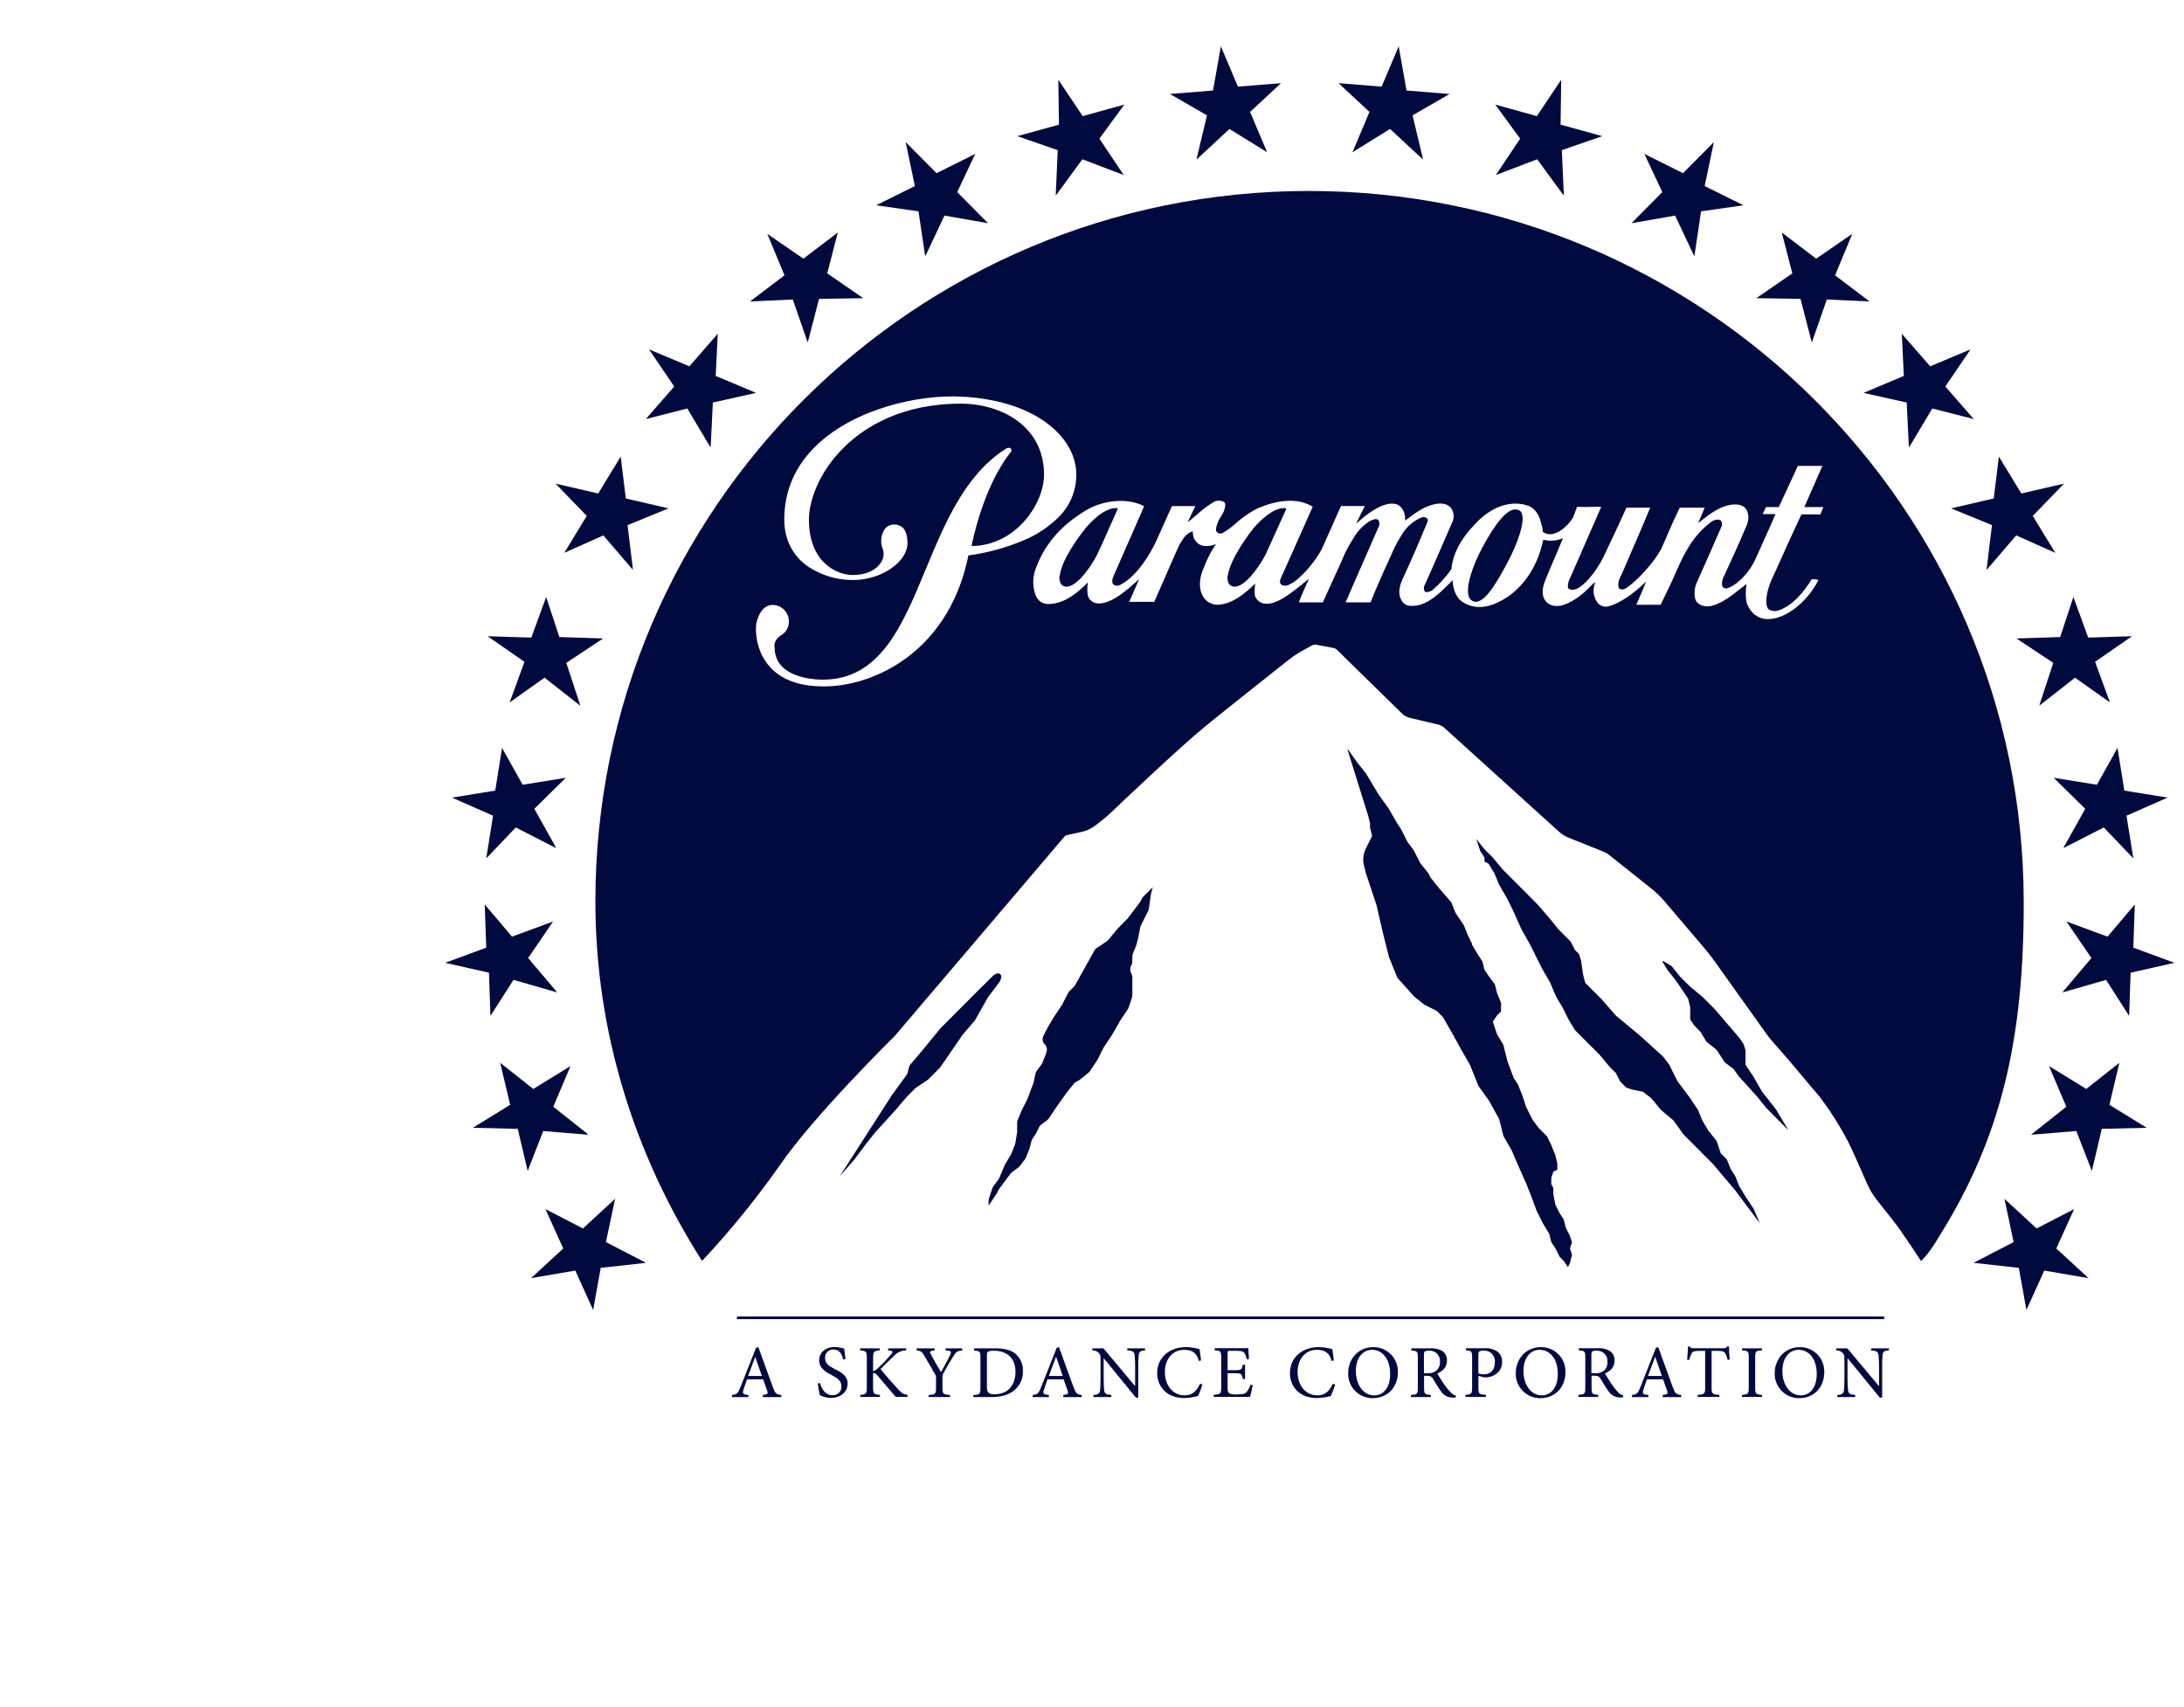
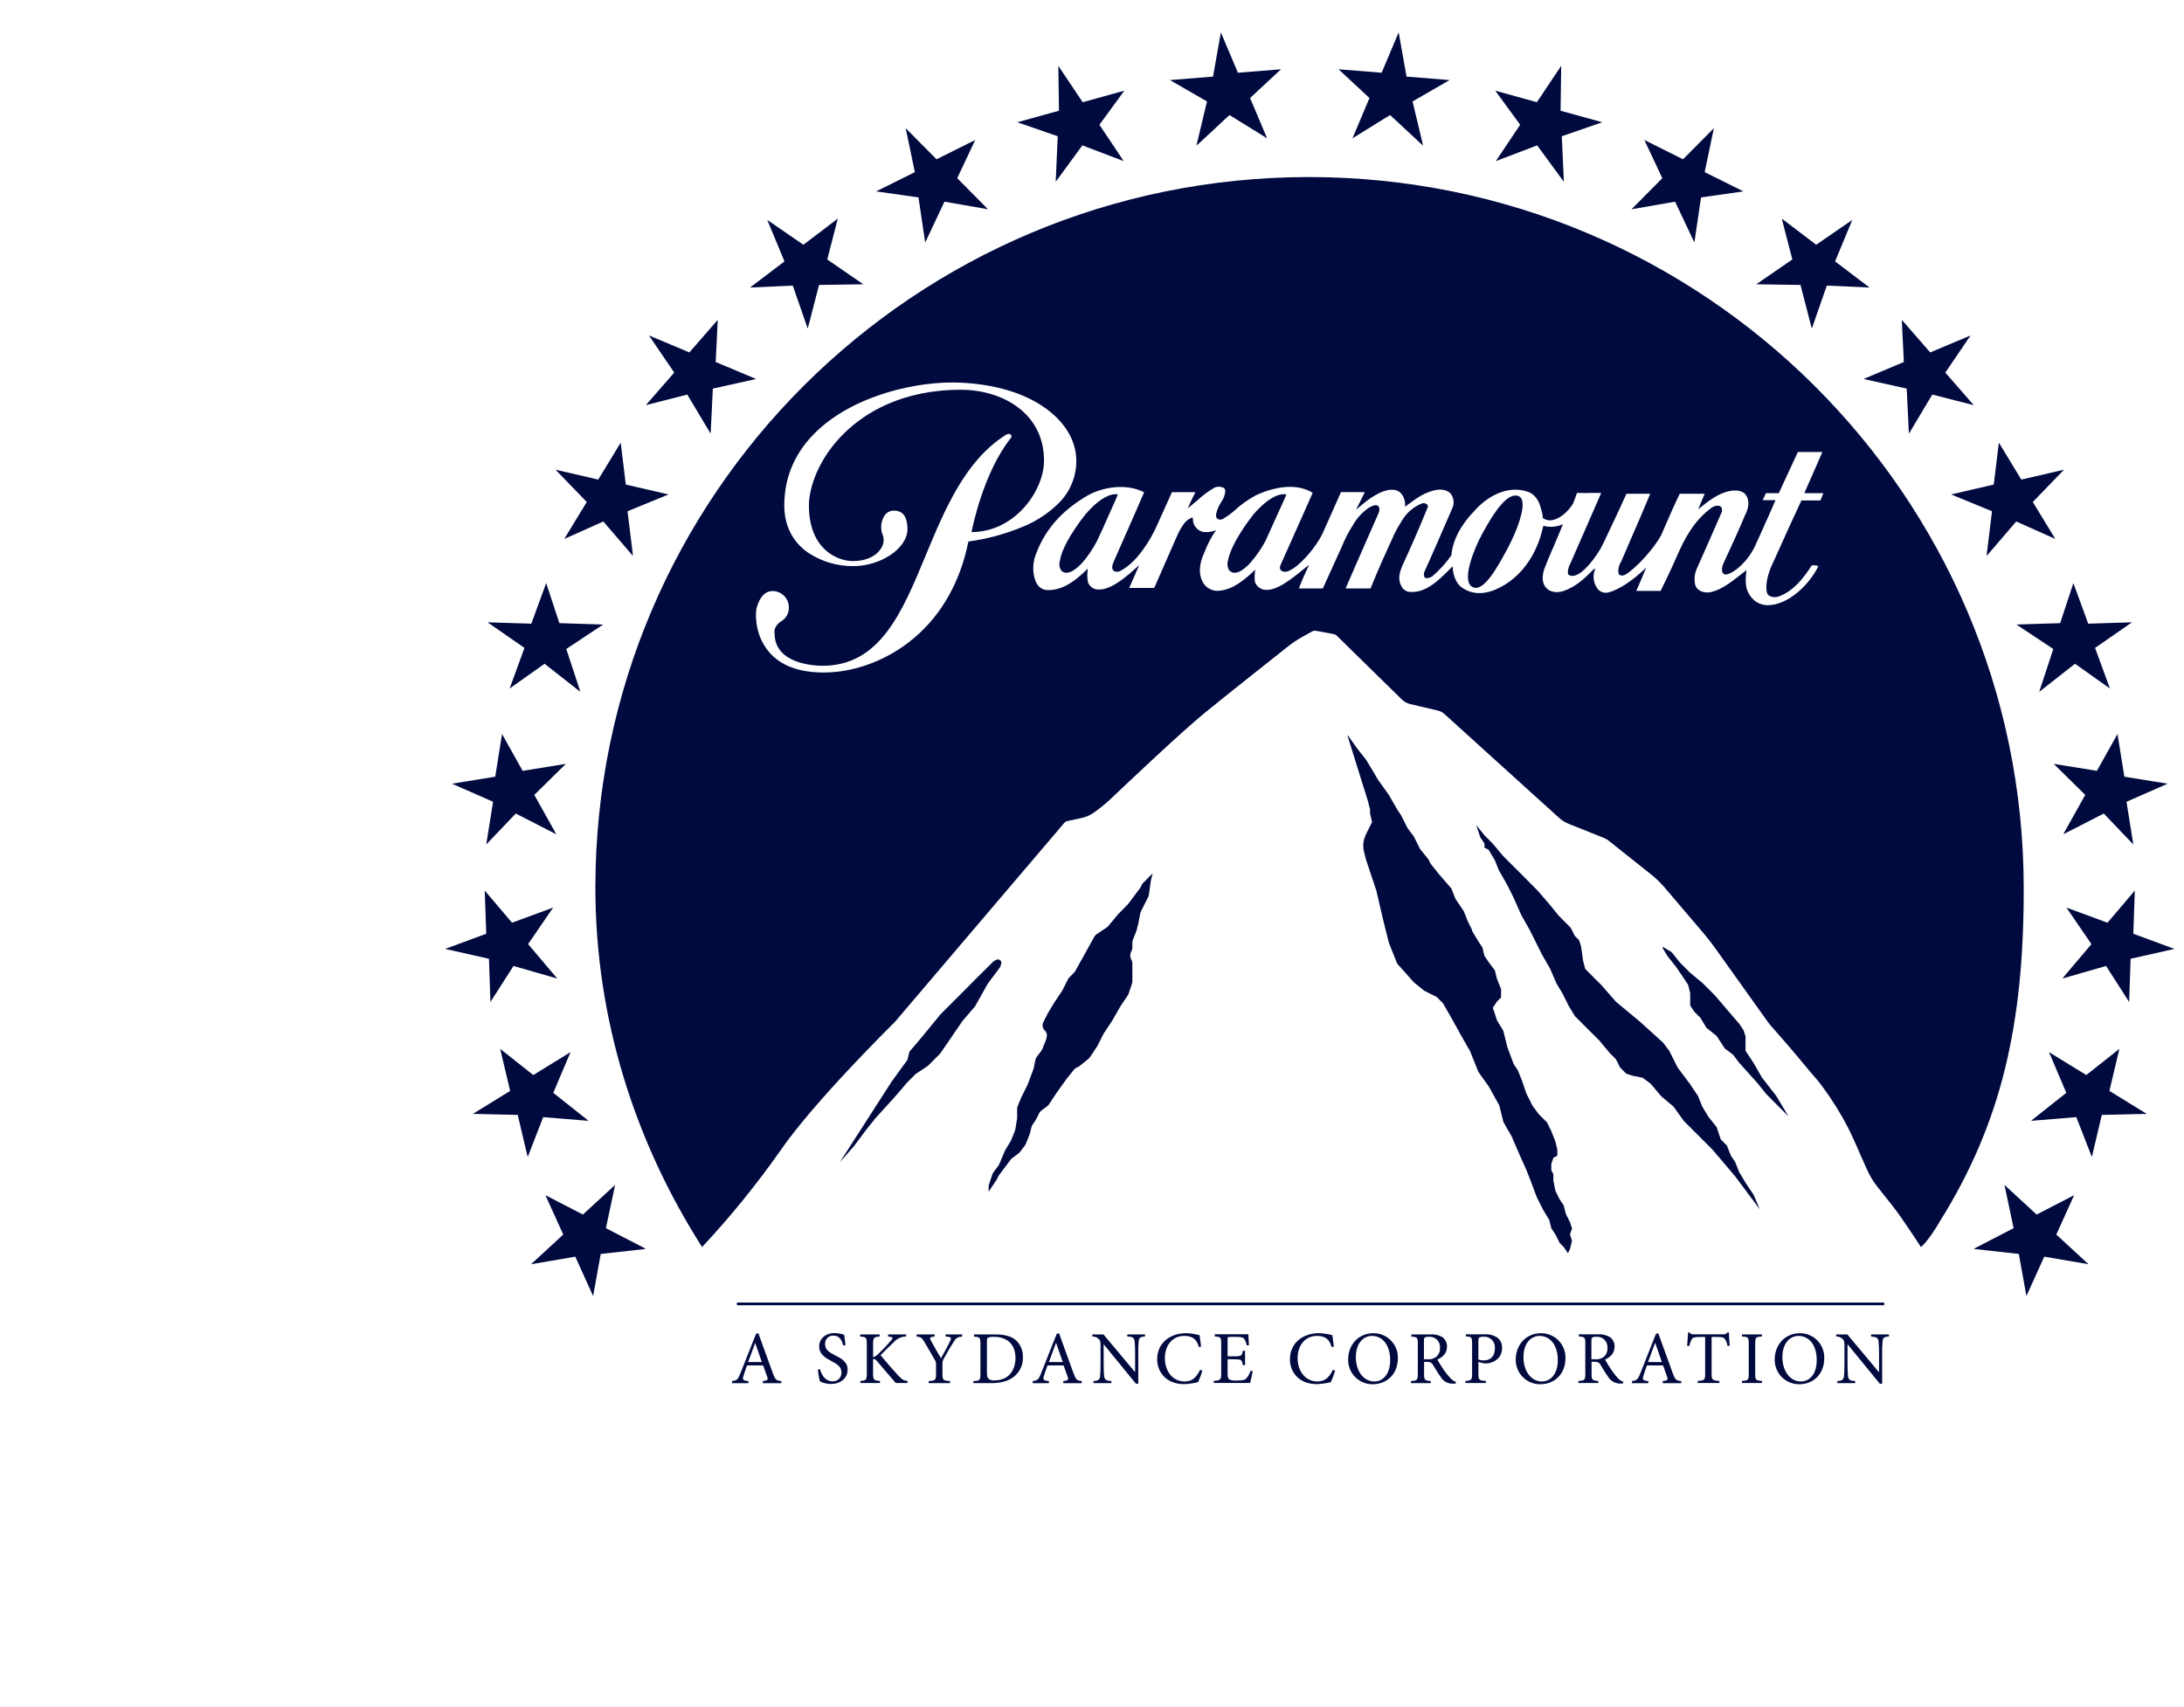
- <svg xmlns="http://www.w3.org/2000/svg" viewBox="-160 80 785 420" width="357.771" height="279.508">
+ <svg xmlns="http://www.w3.org/2000/svg" viewBox="-160 80 785 430" width="357.771" height="279.508">
  <defs>
    <style>.a{fill:#000a3f;}</style>
  </defs>
  <path class="a" d="M117.81,482c-1.74-4.69-3.55-9.81-5.23-14.44l-.84.24L106.12,482c-.94,2.37-1.32,2.53-3,2.77v.75H109v-.75c-2-.19-2.28-.46-1.68-2.16.35-1.13.76-2.26,1.19-3.47h5.78c.59,1.64,1.14,3.1,1.49,4.15s.11,1.26-1.6,1.48v.75h6.64v-.75C119,484.56,118.68,484.32,117.81,482Zm-8.92-4.07c.81-2.21,1.68-4.55,2.55-6.87h0l2.39,6.87Z" />
  <path class="a" d="M140,475.43c-2.14-1.11-3.44-2-3.44-4a2.83,2.83,0,0,1,3-3c2.36,0,3.06,1.86,3.55,3.58l.79-.16c-.22-1.7-.36-2.75-.46-3.72a11.43,11.43,0,0,0-3.42-.62c-3.5,0-5.59,2.21-5.59,4.8,0,3,2.74,4.39,4.48,5.3,2,1.08,3.52,2,3.52,4a3,3,0,0,1-3.25,3.23c-2.79,0-4-2.72-4.45-4.37l-.78.19a32,32,0,0,0,.73,4.18,9.48,9.48,0,0,0,1.33.56,9.33,9.33,0,0,0,2.65.41c3.61,0,6-2.26,6-5.09C144.73,477.77,142.16,476.5,140,475.43Z" />
  <path class="a" d="M162.87,482.78c-1.36-1.45-4.31-4.79-6.37-7.33,1.84-1.86,3.77-3.77,4.8-4.71a5.94,5.94,0,0,1,4.42-2V468h-6.51v.76l.6.08c1.24.13,1.24.4.46,1.37a61.37,61.37,0,0,1-4.56,4.77,4.72,4.72,0,0,1-1.89,1.24v-4.71c0-2.4.27-2.59,2.35-2.75V468h-7v.76c2.14.16,2.39.3,2.39,2.75V482c0,2.37-.25,2.56-2.31,2.72v.75h7.05v-.75c-2.22-.16-2.49-.35-2.49-2.72v-5.12c.46-.08.84,0,1.46.76,2.44,2.85,4.64,5.49,6.72,7.83h4.18v-.75C164.85,484.56,164.31,484.32,162.87,482.78Z" />
  <path class="a" d="M179.87,468.72c2.12.21,2.2.43,1.57,1.78-.76,1.64-2.22,4.28-3.22,6.06-1.17-2-2.5-4.23-3.64-6.39-.51-.89-.57-1.21,1.36-1.45V468h-6.48v.76c1.63.16,1.92.46,3,2.29,1.49,2.5,2.47,4.26,3.42,5.92a2.75,2.75,0,0,1,.56,1.59v3.59c0,2.29-.24,2.45-2.65,2.61v.75h7.67v-.75c-2.49-.16-2.71-.35-2.71-2.61v-3.67a3,3,0,0,1,.43-1.69c1.3-2.37,2.23-3.94,3.45-5.9,1.05-1.65,1.35-1.92,3.22-2.13V468h-6Z" />
  <path class="a" d="M197.71,468h-7.62v.79c2.09.16,2.31.27,2.31,2.58v10.8c0,2.29-.22,2.46-2.55,2.62v.72h6.42c3.34,0,6-.67,8.06-2.23a8.54,8.54,0,0,0,3.33-7.19,7.93,7.93,0,0,0-2.28-5.8C203.7,468.66,201.15,468,197.71,468Zm-.11,16.54c-2,0-2.87-.51-2.87-2.55V470.74c0-1.05.08-1.35.35-1.54a4.62,4.62,0,0,1,2.12-.32,8.46,8.46,0,0,1,4.6,1.1c2.17,1.27,3.2,3.67,3.2,6.44C205,480.73,202.67,484.5,197.6,484.5Z" />
  <path class="a" d="M225.88,482c-1.74-4.69-3.55-9.81-5.23-14.44l-.84.24L214.19,482c-.94,2.37-1.32,2.53-3,2.77v.75H217v-.75c-2-.19-2.28-.46-1.68-2.16.35-1.13.76-2.26,1.19-3.47h5.78c.59,1.64,1.14,3.1,1.49,4.15s.11,1.26-1.6,1.48v.75h6.64v-.75C227.1,484.56,226.75,484.32,225.88,482ZM217,477.93c.81-2.21,1.68-4.55,2.55-6.87h.05l2.39,6.87Z" />
  <path class="a" d="M245.16,468.72c1.87.11,2.52.46,2.65,1.67a37.46,37.46,0,0,1,.19,4.47v6.63h-.08L236.62,468h-4v.76a2.94,2.94,0,0,1,2.42,1c.48.64.54.75.54,2.72v5.92c0,2.48-.08,3.77-.16,4.61-.14,1.32-.82,1.67-2.39,1.75v.75h6.43v-.75c-1.85-.11-2.47-.43-2.61-1.81-.08-.78-.16-2.07-.16-4.55V471.6h.06l11.54,14.12h.84V474.86a36.18,36.18,0,0,1,.17-4.52c.11-1.19.76-1.54,2.27-1.62V468h-6.39Z" />
  <path class="a" d="M265.79,484.91c-4.12,0-7.1-3.45-7.1-8.49,0-4.09,2.41-7.89,6.94-7.89,2.93,0,4.55,1.16,5.26,4l.81-.18c-.16-1.46-.33-2.54-.54-4.07a21.17,21.17,0,0,0-4.8-.73c-6.05,0-10.44,3.74-10.44,9.4,0,4.28,3,8.92,9.71,8.92a22.92,22.92,0,0,0,5-.73,29.79,29.79,0,0,0,1.54-4.12l-.79-.3C270,483.43,268.56,484.91,265.79,484.91Z" />
  <path class="a" d="M288.13,483.64c-.6.7-1.35.92-3.42.92a6.22,6.22,0,0,1-2.82-.35c-.48-.35-.65-.92-.65-2.18v-5.1h2.58c2.36,0,2.55.17,2.9,2.11h.79v-5.18h-.79c-.35,1.81-.49,2-2.93,2h-2.55v-6.11c0-.81.06-.86.9-.86h2.06c1.95,0,2.68.19,3.06.75a6.7,6.7,0,0,1,.87,2.32l.79-.14c-.08-1.37-.22-3.2-.22-3.88H276.61v.76c2.11.19,2.33.27,2.33,2.69v10.72c0,2.19-.22,2.4-2.68,2.59v.75h13.06c.25-.83.79-3.36.95-4.25l-.81-.11A7.78,7.78,0,0,1,288.13,483.64Z" />
  <path class="a" d="M313.51,484.91c-4.12,0-7.11-3.45-7.11-8.49,0-4.09,2.42-7.89,6.94-7.89,2.93,0,4.56,1.16,5.26,4l.82-.18c-.16-1.46-.33-2.54-.54-4.07a21.28,21.28,0,0,0-4.8-.73c-6.05,0-10.44,3.74-10.44,9.4,0,4.28,2.95,8.92,9.7,8.92a22.81,22.81,0,0,0,5-.73,28.53,28.53,0,0,0,1.55-4.12l-.79-.3C317.74,483.43,316.27,484.91,313.51,484.91Z" />
  <path class="a" d="M333.68,467.56c-5.69,0-9.11,4.5-9.11,9.35a8.73,8.73,0,0,0,8.81,9c5,0,9.06-3.56,9.06-9.38A8.72,8.72,0,0,0,333.68,467.56Zm.27,17.35c-3.82,0-6.61-3.69-6.61-8.76s2.76-7.62,5.8-7.62c3.55,0,6.53,3,6.53,8.7C339.67,482.4,337,484.91,334,484.91Z" />
  <path class="a" d="M359.06,480.92c-.82-1.21-2-3-2.42-3.9,2-.87,3.45-2.29,3.45-4.61a4,4,0,0,0-1.79-3.53A7.72,7.72,0,0,0,354,468h-6.72v.76c2.11.19,2.33.27,2.33,2.56v10.83c0,2.29-.25,2.45-2.47,2.61v.75h7.13v-.75c-2.17-.16-2.41-.32-2.41-2.61v-4.29h.87c1.4,0,1.87.33,2.33,1.08.81,1.32,1.79,3,2.74,4.31a4.94,4.94,0,0,0,4.39,2.45c.32,0,.62,0,1,0l.1-.7a3.86,3.86,0,0,1-1.95-1.27A23,23,0,0,1,359.06,480.92Zm-3-4.74a4.48,4.48,0,0,1-2.95.75h-1.3v-6.62c0-.73.11-1.05.3-1.19a2.64,2.64,0,0,1,1.46-.27,3.66,3.66,0,0,1,4,4A3.86,3.86,0,0,1,356.07,476.18Z" />
  <path class="a" d="M378.14,469.1a7.53,7.53,0,0,0-4.55-1.14h-6.7v.76c2,.13,2.23.24,2.23,2.61v10.78c0,2.23-.22,2.45-2.39,2.61v.75h7.35v-.75c-2.44-.16-2.69-.3-2.69-2.59V477.9l2,.52c.3,0,.81,0,1.22,0,2.63-.35,5.29-2.05,5.29-5.53A4.46,4.46,0,0,0,378.14,469.1Zm-4.77,8.24a6.07,6.07,0,0,1-2-.32v-6.6c0-.76.08-1.08.3-1.27a2.55,2.55,0,0,1,1.52-.32A3.79,3.79,0,0,1,377.3,473C377.3,476.4,375.13,477.34,373.37,477.34Z" />
  <path class="a" d="M393.92,467.56c-5.69,0-9.11,4.5-9.11,9.35a8.74,8.74,0,0,0,8.81,9c5,0,9.06-3.56,9.06-9.38A8.72,8.72,0,0,0,393.92,467.56Zm.27,17.35c-3.82,0-6.61-3.69-6.61-8.76s2.76-7.62,5.8-7.62c3.55,0,6.54,3,6.54,8.7C399.92,482.4,397.2,484.91,394.19,484.91Z" />
  <path class="a" d="M419.3,480.92c-.81-1.21-1.95-3-2.41-3.9,2-.87,3.44-2.29,3.44-4.61a4,4,0,0,0-1.79-3.53,7.72,7.72,0,0,0-4.34-.92h-6.72v.76c2.11.19,2.33.27,2.33,2.56v10.83c0,2.29-.24,2.45-2.47,2.61v.75h7.13v-.75c-2.16-.16-2.41-.32-2.41-2.61v-4.29h.87c1.41,0,1.87.33,2.33,1.08.81,1.32,1.79,3,2.74,4.31a5,5,0,0,0,4.39,2.45c.33,0,.62,0,.95,0l.11-.7a3.82,3.82,0,0,1-1.95-1.27A23.85,23.85,0,0,1,419.3,480.92Zm-3-4.74a4.51,4.51,0,0,1-3,.75h-1.3v-6.62c0-.73.11-1.05.3-1.19a2.69,2.69,0,0,1,1.46-.27,3.67,3.67,0,0,1,4,4A3.86,3.86,0,0,1,416.32,476.18Z" />
  <path class="a" d="M441.26,482c-1.73-4.69-3.55-9.81-5.23-14.44l-.84.24L429.58,482c-.95,2.37-1.33,2.53-3,2.77v.75h5.88v-.75c-2-.19-2.27-.46-1.68-2.16.35-1.13.76-2.26,1.19-3.47h5.78c.6,1.64,1.14,3.1,1.49,4.15s.11,1.26-1.6,1.48v.75h6.64v-.75C442.48,484.56,442.13,484.32,441.26,482Zm-8.92-4.07c.81-2.21,1.68-4.55,2.55-6.87h.05l2.39,6.87Z" />
  <path class="a" d="M460.86,467.29a1.44,1.44,0,0,1-1.38.67H448.77c-.76,0-1.11,0-1.49-.67h-.54c-.06,1.48-.19,3.23-.33,4.85h.79a8.43,8.43,0,0,1,.87-2.4c.35-.62.89-.83,3.14-.83h1.68v13.25c0,2.13-.21,2.4-2.68,2.56v.75H458v-.75c-2.58-.16-2.79-.43-2.79-2.56V468.91h1.92c2,0,2.5.19,2.93.83a6.46,6.46,0,0,1,.87,2.4l.78-.08c-.13-1.56-.27-3.53-.27-4.77Z" />
  <path class="a" d="M466.12,468.72c2.23.16,2.44.32,2.44,2.61v10.78c0,2.29-.21,2.45-2.44,2.61v.75h7.19v-.75c-2.22-.16-2.44-.3-2.44-2.61V471.33c0-2.29.22-2.45,2.44-2.61V468h-7.19Z" />
  <path class="a" d="M487,467.56c-5.7,0-9.11,4.5-9.11,9.35a8.73,8.73,0,0,0,8.81,9c5,0,9-3.56,9-9.38A8.71,8.71,0,0,0,487,467.56Zm.27,17.35c-3.82,0-6.62-3.69-6.62-8.76s2.77-7.62,5.81-7.62c3.55,0,6.53,3,6.53,8.7C493,482.4,490.31,484.91,487.3,484.91Z" />
  <path class="a" d="M512.54,468v.76c1.87.11,2.52.46,2.66,1.67a39.89,39.89,0,0,1,.19,4.47v6.63h-.08L504,468h-4v.76a2.92,2.92,0,0,1,2.41,1c.49.64.54.75.54,2.72v5.92c0,2.48-.08,3.77-.16,4.61-.14,1.32-.81,1.67-2.39,1.75v.75h6.43v-.75c-1.84-.11-2.47-.43-2.6-1.81a44.46,44.46,0,0,1-.17-4.55V471.6h.06l11.55,14.12h.84V474.86a37,37,0,0,1,.16-4.52c.11-1.19.76-1.54,2.28-1.62V468Z" />
  <rect class="a" x="104.88" y="456.54" width="412.38" height="0.97" />
  <path class="a" d="M199.21,333.34a1.21,1.21,0,0,0-1.08,0l-.77.38a1.39,1.39,0,0,0-.31.23l-2.81,2.81-3,2.94-2.95,3-5.17,5.17L178,353l-.08.09-6.6,8.06-4.25,5a1.26,1.26,0,0,0-.26.5l-.61,2.45a1.33,1.33,0,0,1-.19.42l-5.75,7.9,0,.06L141.8,406.18l5.15-5.87.05-.07,4.41-5.88,2.92-3.65,0-.06,7.36-8.1,4.4-5.14.07-.06,2.84-2.84a.65.65,0,0,1,.18-.15l4.22-2.82a.9.9,0,0,0,.19-.15l4.27-4.27a2.09,2.09,0,0,0,.14-.17l8-11.67a.39.39,0,0,1,.08-.1l4.3-5a1.53,1.53,0,0,0,.14-.21L195,342a.6.6,0,0,1,.09-.15l4.25-5.68a1,1,0,0,0,.18-.34l.35-1A1.21,1.21,0,0,0,199.21,333.34Z" />
  <path class="a" d="M216,362c0,.05,0,.09-.05.13l-1.32,3.33a2.36,2.36,0,0,1-.33.58l-1.68,2.22a2.66,2.66,0,0,0-.46,1l-.58,2.93c0,.13-.07.26-.11.39l-2.09,5.59c0,.09-.07.17-.11.25l-2.11,4.2a1.54,1.54,0,0,0-.08.19L205.77,386a2.48,2.48,0,0,0-.18.93v3a2.73,2.73,0,0,1,0,.41l-.65,3.95a2.46,2.46,0,0,1-.15.53l-1.3,3.25a2,2,0,0,1-.18.36l-2,3.36a3,3,0,0,0-.16.31l-2,4.73a2.43,2.43,0,0,1-.3.52l-1.8,2.4a2.83,2.83,0,0,0-.37.71l-1.21,3.66a2.34,2.34,0,0,0-.13.79v1.8l1.47-2.21,1.39-2.08a1.82,1.82,0,0,0,.15-.27l.58-1.14a2.3,2.3,0,0,1,.23-.37l2.09-2.78,2-2.67a2.2,2.2,0,0,1,.5-.51l2.38-1.78a2.37,2.37,0,0,0,.5-.5l1.8-2.4a2.45,2.45,0,0,0,.32-.57l1.29-3.24a1.6,1.6,0,0,0,.1-.31l.6-2.38a2.66,2.66,0,0,1,.34-.77l1.15-1.73a1.74,1.74,0,0,0,.15-.26l1.15-2.29a2.65,2.65,0,0,1,.74-.89l2.14-1.59a2.61,2.61,0,0,0,.58-.62l2.71-4.08,3.66-5.11a.44.44,0,0,1,.08-.11l2.57-3.21a2.55,2.55,0,0,1,.84-.68l.74-.36a2.27,2.27,0,0,0,.46-.3l3.17-2.55a2.77,2.77,0,0,0,.52-.56l2.66-4a2.4,2.4,0,0,0,.16-.27l2.06-4.13a1.56,1.56,0,0,1,.16-.28l2.83-4.23.09-.15,2.86-5,.09-.15,2.72-4.07a2.31,2.31,0,0,0,.3-.61l1.24-3.72A2.66,2.66,0,0,0,247,341v-6.38a2.6,2.6,0,0,0-.26-1.13l-.21-.42a2.43,2.43,0,0,1-.27-1.12v-.29a2.47,2.47,0,0,1,.27-1.13l.21-.41A2.6,2.6,0,0,0,247,329v-1.87a2.48,2.48,0,0,1,.18-.93l1.24-3.11c0-.1.07-.2.1-.3l.69-2.72,0-.13.64-3.3a2.85,2.85,0,0,1,.22-.64l2.63-5.23a2.56,2.56,0,0,0,.24-.77l.66-4.64a2.38,2.38,0,0,1,0-.26l.71-2.82-3.41,3.4a2.6,2.6,0,0,0-.46.64l-.47.93a2.85,2.85,0,0,1-.23.37l-4.18,5.58a1.55,1.55,0,0,1-.24.27L241.86,317l-.16.17-3.38,4.07a2.45,2.45,0,0,1-.54.48l-3.61,2.41a2.47,2.47,0,0,0-.8.87L230,331.07l-3.54,6.34a2.46,2.46,0,0,1-.41.55l-1.68,1.69a2.51,2.51,0,0,0-.47.65l-2,3.93c0,.09-.1.18-.15.27l-2.87,4.3-2.17,3.61-.09.17L215,355.79a2.54,2.54,0,0,0,0,2.25,2.51,2.51,0,0,0,.47.65l.09.1a2.5,2.5,0,0,1,.6,2.56Z" />
  <path class="a" d="M369.14,322.67l-1.49-3h0l-1.5-3.74h0l-3-4.48v0l-1.48-3.72v0l-4.51-5.23-3-3.74h0l-.73-1.49h0l-3-3.75h0L348.16,289v0l-2.25-3v0l-2.26-4.49h0l-1.48-2.25h0l-3-5.23h0l-3.75-5.23h0l-2.24-3.76-2.25-3.73h0l-3-3.76h0l-3.46-4.85a.08.08,0,0,0-.14.07l7.35,23.53h0l.76,3v1.52l.74,3a.07.07,0,0,1,0,0l-2.24,4.48,0,.08a8.77,8.77,0,0,0-.68,6.08l.71,2.84h0l3.75,11.24h0l2.25,9.74,2.25,9h0l3,7.47a0,0,0,0,0,0,0l6,6.73h0l3.73,3h0l4.47,2.24,0,0,2.23,2.24,0,0,3,5.23,3.74,6.75,3,5.25h0l3,7.48h0l3.74,5.23h0l3.75,6.75h0l1.49,6s0,0,0,0l3,5.24h0l2.25,5.24,3,6.75,1.49,3.76,2.25,6h0l2.24,4.48h0l2.25,3.73v0l.74,3s0,0,0,0l1.49,2.23h0l1.5,3v0l1.47,1.48h0l1.51,2.25.74-1.49v0l.73-3a0,0,0,0,0,0,0l-.72-2.2a0,0,0,0,1,0-.05l.72-2.2a0,0,0,0,0,0,0l-.73-2.23h0l-.75-1.49-.75-1.5h0l-.75-3s0,0,0,0l-1.48-2.24h0l-1.5-3v0l-.74-3.74h0v-2.24s0,0,0,0l-.74-1.46v-2.26a0,0,0,0,1,0,0l.74-2.21s0,0,0,0l1.42-.72a.1.1,0,0,0,0-.07v-2.2l-.74-3h0l-1.49-3.73h0l-1.48-3,0,0-3-3h0l-2.22-3h0l-2.25-4.49h0l-1.5-4.49h0l-1.51-3.73v0l-1.49-2.24v0l-2.24-6h0l-1.51-6v0l-2.25-3.73v0l-.74-2.24-.74-2.21a.06.06,0,0,1,0-.07l1.46-2.21h0l1.48-1.48a.11.11,0,0,0,0-.06v-2.95a0,0,0,0,0,0,0l-1.49-3.73h0l-.74-3a0,0,0,0,0,0,0l-2.25-3h0l-1.49-2.24a0,0,0,0,0,0,0l-.74-3,0,0-1.48-2.24-2.25-3.75Z" />
  <polygon class="a" points="425.26 352.11 420.82 348.42 415.66 342.51 411.96 338.82 409.76 336.6 409.01 333.65 408.27 328.48 407.54 326.26 406.06 324.79 404.57 321.83 400.16 317.39 397.19 313.71 392.75 308.55 388.34 304.1 383.91 299.67 380.21 295.97 376.52 291.56 373.56 288.6 370.61 284.91 372.08 289.34 373.56 291.56 373.56 293.03 375.03 293.78 377.25 297.47 378.74 301.16 381.69 306.32 383.91 310.76 386.86 317.39 389.8 322.57 394.23 331.43 397.19 336.6 399.41 341.77 401.62 345.46 403.84 349.89 406.06 353.58 408.27 355.8 411.23 358.76 414.92 362.44 418.61 366.88 420.82 369.09 422.3 372.04 424.52 374.27 426.74 375 430.43 375.74 433.37 377.95 437.08 382.39 441.5 386.08 445.2 391.24 449.64 395.68 455.55 401.6 463.67 411.18 468.08 417.09 472.52 423 470.31 417.83 467.36 413.41 465.14 409.7 463.67 406.02 462.18 403.8 460.7 400.12 458.49 397.89 457.01 393.46 454.06 389.78 451.84 386.08 450.36 382.39 447.41 377.95 445.2 375 442.98 372.04 441.5 369.09 440.03 366.14 437.82 363.18 429.69 355.8 425.26 352.11" />
  <path class="a" d="M467.41,360.86l-.72-2.16a.08.08,0,0,0,0-.05l-1.46-2.18,0,0-4.42-5.16-4.42-5.17h0l-4.41-4.42h0L447.49,338h0l-3.68-3.68v0l-2.92-3.66-.05-.05-3-1.81a.2.2,0,0,0-.27.27l1.82,3v0l2.94,3.68h0l3,4.41,1.46,2.2a.14.14,0,0,1,0,.06l.72,2.91a.06.06,0,0,1,0,0v4.35a.17.17,0,0,0,0,.1L449,352l0,0,2.18,2.19,0,0,2.19,3.65.05,0,3.64,2.91,0,.05L460,365.3l.05,0,2.9,2.18,0,0,2.19,2.92v0l6.64,7.37h0l2.94,3.68h0l2.95,3,2.21,2.21,2.95,2.95-4.41-7.38v0l-5.16-6.62,0,0-2.94-5.15h0l-1.47-2.22-1.45-2.16a.19.19,0,0,1,0-.1v-5.09A.13.13,0,0,0,467.41,360.86Z" />
  <polygon class="a" points="585.51 417.95 572.03 424.91 560.47 414.26 563.76 429.81 550.28 436.78 549.42 437.27 565.63 439.07 568.36 454.21 574.77 440.05 590.68 442.77 579.1 432.1 585.51 417.95" />
  <polygon class="a" points="601.77 365.36 589.88 374.77 576.48 366.53 582.7 381.16 570.8 390.59 570.05 391.23 586.3 389.89 591.88 404.23 595.46 389.1 611.6 388.73 598.19 380.47 601.77 365.36" />
  <polygon class="a" points="581.32 340.07 596.99 335.56 605.28 348.51 605.81 332.98 621.55 329.43 606.78 323.98 607.32 308.46 597.51 320.02 582.75 314.58 591.73 327.71 581.92 339.29 581.32 340.07" />
  <polygon class="a" points="601.1 252.19 593.7 265.43 578.17 262.92 589.5 274.08 582.09 287.33 581.65 288.21 596.16 280.77 606.79 291.89 604.33 276.55 619.1 270.05 603.56 267.53 601.1 252.19" />
  <polygon class="a" points="564.77 212.84 578.02 221.63 573.27 236.05 573 237 585.83 226.94 598.38 235.84 593.04 221.24 606.31 212.04 590.57 212.53 585.24 197.94 580.49 212.34 564.77 212.84" />
  <polygon class="a" points="555.99 172.12 554.15 187.19 554.08 188.17 564.7 175.8 578.74 182.07 570.65 168.8 581.87 157.19 566.53 160.74 558.46 147.47 556.61 162.53 541.29 166.08 555.99 172.12" />
  <polygon class="a" points="509.81 124.58 525.33 128.04 526.07 143.2 526.16 144.18 534.53 130.18 549.43 133.99 539.21 122.28 548.29 108.93 533.78 115.03 523.57 103.33 524.3 118.48 509.81 124.58" />
  <polygon class="a" points="487.16 90.78 490.96 105.47 491.25 106.41 496.61 91.01 511.97 91.71 499.59 82.32 505.77 67.41 492.8 76.33 480.43 66.94 484.22 81.62 471.26 90.54 487.16 90.78" />
  <polygon class="a" points="442.09 60.85 448.56 74.58 449.02 75.45 451.41 59.32 466.64 57.15 452.72 50.23 456.02 34.43 444.94 45.61 431.04 38.68 437.49 52.41 426.42 63.58 442.09 60.85" />
  <polygon class="a" points="377.65 46.27 392.51 40.61 401.48 52.86 402.1 53.62 401.37 37.33 415.9 32.3 400.92 28.16 401.15 12.02 392.4 25.1 377.44 20.95 386.39 33.2 377.65 46.27" />
  <polygon class="a" points="326.12 38.08 339.64 29.71 350.76 40.05 351.51 40.68 347.72 24.82 361.04 17.14 345.55 15.89 342.73 0 336.61 14.5 321.13 13.26 332.23 23.59 326.12 38.08" />
  <polygon class="a" points="57.79 429.81 61.09 414.26 49.52 424.91 36.04 417.95 42.45 432.1 30.87 442.77 46.78 440.05 53.19 454.21 55.92 439.07 72.13 437.27 71.27 436.78 57.79 429.81" />
  <polygon class="a" points="51.5 391.23 50.76 390.59 38.86 381.16 45.07 366.53 31.68 374.77 19.78 365.36 23.36 380.47 9.96 388.73 26.09 389.1 29.67 404.23 35.25 389.89 51.5 391.23" />
  <polygon class="a" points="16.28 348.51 24.57 335.56 40.24 340.07 39.63 339.29 29.82 327.71 38.8 314.58 24.04 320.02 14.23 308.46 14.77 323.98 0 329.43 15.75 332.98 16.28 348.51" />
  <polygon class="a" points="14.77 291.89 25.39 280.77 39.9 288.21 39.46 287.33 32.05 274.08 43.38 262.92 27.86 265.43 20.45 252.19 18 267.53 2.46 270.05 17.23 276.55 14.77 291.89" />
  <polygon class="a" points="23.18 235.84 35.72 226.94 48.55 237 48.29 236.05 43.54 221.63 56.78 212.84 41.06 212.34 36.31 197.94 30.98 212.53 15.25 212.04 28.51 221.24 23.18 235.84" />
  <polygon class="a" points="42.82 182.07 56.86 175.8 67.48 188.17 67.4 187.19 65.56 172.12 80.27 166.08 64.94 162.53 63.1 147.47 55.02 160.74 39.68 157.19 50.9 168.8 42.82 182.07" />
  <polygon class="a" points="87.03 130.18 95.39 144.18 95.48 143.2 96.22 128.04 111.75 124.58 97.25 118.48 97.98 103.33 87.78 115.03 73.26 108.93 82.34 122.28 72.12 133.99 87.03 130.18" />
  <polygon class="a" points="124.95 91.01 130.3 106.41 130.59 105.47 134.39 90.78 150.29 90.54 137.34 81.62 141.13 66.94 128.76 76.33 115.78 67.41 121.97 82.32 109.58 91.71 124.95 91.01" />
  <polygon class="a" points="170.14 59.32 172.53 75.45 173 74.58 179.47 60.85 195.13 63.58 184.06 52.41 190.52 38.68 176.62 45.61 165.53 34.43 168.83 50.23 154.92 57.15 170.14 59.32" />
  <polygon class="a" points="220.18 37.33 219.46 53.62 220.07 52.86 229.04 40.61 243.9 46.27 235.16 33.2 244.12 20.95 229.15 25.1 220.4 12.02 220.63 28.16 205.65 32.3 220.18 37.33" />
  <path class="a" d="M385.85,166.69a3,3,0,0,0-1.14-.23c-3.08,0-7,4.56-12,13.86-3.23,6.07-6,13.8-4.79,17.37a2.64,2.64,0,0,0,1.35,1.67c3.8,2,8.6-6.34,12.72-14.09,3.37-6.37,6.23-14.21,5-17.34A2,2,0,0,0,385.85,166.69Z" />
  <path class="a" d="M302.27,166.16c-.12-.18-.41-.18-.69-.18-3.89,0-8.13,3.91-11,7.2-1.35,1.7-8.14,10.5-9.24,16.85a4,4,0,0,0,.49,3.33,2.53,2.53,0,0,0,2,.87c3.62,0,8.55-6.82,11-11.4v0c2.67-5.93,4.24-9.39,7.38-16.27A.38.38,0,0,0,302.27,166.16Z" />
  <path class="a" d="M241.68,166.14c-.1-.16-.33-.16-.49-.16-3.18,0-6.78,2.35-11,7.2-2.51,3.18-8.46,11.2-9.24,16.84a4,4,0,0,0,.5,3.39,2.34,2.34,0,0,0,1.84.82c3.44,0,8-5.71,11-11.38v0c1.47-3.09,2.5-5.42,3.7-8.12l.24-.55c.93-2.11,2-4.5,3.4-7.62A.4.4,0,0,0,241.68,166.14Z" />
  <path class="a" d="M310.47,52C168.83,52,54,166.31,54,307.38c0,47.14,14.18,91.31,38.35,129.21a320.86,320.86,0,0,0,28-34.46c12.25-17.89,41.27-46.42,41.27-46.42l60.92-71.58a1.83,1.83,0,0,1,1-.62l5.27-1.15a12.11,12.11,0,0,0,4.48-2,58.91,58.91,0,0,0,6-4.91c3.63-3.43,24.87-23.66,34-31.08,7.26-5.92,23.42-18.71,29.64-23.64a39.33,39.33,0,0,1,5.32-3.54l3.31-1.84a2.35,2.35,0,0,1,1.56-.24l6.33,1.18a2,2,0,0,1,1,.54l23.48,23a6.21,6.21,0,0,0,2.87,1.58l10,2.35a5.37,5.37,0,0,1,2.39,1.26l41.11,37.23a11.57,11.57,0,0,0,3.48,2.19l12.89,5.18a5.87,5.87,0,0,1,1.49.87l14.91,11.87A34.67,34.67,0,0,1,438,307l14.29,16.77c1.43,1.68,2.78,3.42,4.07,5.21l18.92,26.5a20.39,20.39,0,0,0,1.44,1.81c1.87,2.11,6.85,7.77,10.76,12.52,2.82,3.42,4.42,5.27,5.27,6.23a32.28,32.28,0,0,1,2.08,2.59,112.36,112.36,0,0,1,9.42,15.05c3.95,8,6.37,14.8,8.47,18.27s6.45,8.08,10.39,13.72,7.34,10.92,7.34,10.92,2.56-1.93,6.85-9.31l.09-.15c21.83-35,30.1-70.29,30-119.67C567.26,166.39,452.1,52,310.47,52ZM188.07,183c-3.06,15.38-10.57,28-21.72,36.44-8.92,6.77-19.92,10.64-30.23,10.64h-.44c-9.47-.08-16.32-3-20.36-8.8-4.22-6-3.8-13.19-3.31-14.58,1.12-3.91,3.06-5.9,5.76-5.9a5.86,5.86,0,0,1,5.77,5.94,5.47,5.47,0,0,1-2.62,4.83c-3.16,2-2.53,4.38-2.5,4.48v0c0,11,14.37,11.61,17.26,11.61,20.6,0,28.58-19.21,37-39.54,6.93-16.7,14.11-34,28.69-43.35.89-.62,1.65-.51,2-.14a1,1,0,0,1-.16,1.33c-9.68,12.25-13.67,31.81-14,33.66,15.91-.09,26.05-15.22,26.05-25.64,0-17.54-15.49-25.53-29.87-25.53-21.27,0-34.39,8.33-41.64,15.31-9.63,9.26-13,20-13,26.28,0,15.8,10.32,20,15.78,20,4.53,0,8.18-1.59,10-4.35a5.36,5.36,0,0,0,.83-4.83,7.68,7.68,0,0,1,.49-7.07,4,4,0,0,1,3.25-1.89h.09a4.44,4.44,0,0,1,3.33,1.15c1.1,1.1,1.65,3,1.65,5.53,0,6.82-9.47,13.26-19.5,13.26a29,29,0,0,1-16.17-4.8c-5.63-3.89-8.6-9.77-8.6-17,0-10.35,3.95-19.35,11.74-26.76,13.7-13,36.44-18.14,51.77-17.37,12.39.59,23,3.8,30.54,9.29,7,5.08,10.91,11.75,10.91,18.78a21.34,21.34,0,0,1-6.09,15,39.36,39.36,0,0,1-13.35,8.8A77.8,77.8,0,0,1,188.07,183Zm306.24-14.76h-6.85l0,.06c-3.51,7.48-6.43,14-9.52,20.88l0,0-1,2.18c-1.17,2.44-2.63,7.09-1.85,9.95a1.87,1.87,0,0,0,1,1.28,4.15,4.15,0,0,0,3.24.16c5.28-1.9,8.83-6.48,11.87-11.15l0,0v0l.07,0a4.56,4.56,0,0,1,2.17.19l.11.05,0,.11c-3.39,6.76-10.92,13.94-18.2,13.94H475a7.59,7.59,0,0,1-5.82-3.22,9.29,9.29,0,0,1-1.45-3,18.22,18.22,0,0,1,0-6.12l.05-.28-.23.17c-.8.59-1.58,1.21-2.38,1.84l-.06.05c-3.18,2.49-6.48,5.07-10.41,5.91-2.24.36-4.9-.5-5.43-2.81a9.2,9.2,0,0,1,.55-5.51c3.36-7.54,6.15-13.89,9.07-20.58a2.44,2.44,0,0,0-.11-1.47.81.81,0,0,0-.31-.42c-.68-.54-2.22-.43-3.48.56-6.39,4.79-9.55,11.12-12.24,17.2-1.86,4.33-4,8.7-5.83,12.46l0,.07h-8.78l.07-.17c1-2.25,2.41-5.54,3.48-8.19-4.7,4.57-9.66,7.87-13.38,8.87a3.76,3.76,0,0,1-4.48-1.85,7.12,7.12,0,0,1-.54-6.38v-.06a.16.16,0,0,0-.08-.17c-.08,0-.13,0-.3.09l0,0c-3.09,3.18-6.49,6.42-11,7.94-2.47.78-4.85.32-6.2-1.2-1.6-1.79-1.63-4.68-.1-8.13.3-.85,1-2.39,1.79-4.33l.37-.86c1.14-2.64,2.5-5.8,3.89-9.24l.12-.27-.27.11a10.65,10.65,0,0,1-6.56.51h-.06c-.21,0-.25.06-.25.23-2.21,10.31-8.11,18.4-16.2,22.21-4.92,2.35-9.29,2.25-13-.31-1.87-1.22-3.27-4.39-3.27-7.37v-.28l-.2.19c-.34.33-.69.68-1,1l-.1.09c-4.13,4.11-8.81,8.75-14.82,7.86a3.83,3.83,0,0,1-2.36-2c-1.37-2.47-.62-5,.4-7.45,3.08-6.63,5.86-13,9-20.69a1,1,0,0,0-.14-1.2,1.89,1.89,0,0,0-2.05-.31,14.71,14.71,0,0,0-6.85,5.86l-.36.59a38.82,38.82,0,0,0-2.42,4.27l-.25.55c-2.89,6.31-5.87,12.84-8.37,19.15l0,.07h-9l2.95-6.79c3.06-7,5.94-13.62,9-20.52.36-.81.22-2.14-.43-2.46-.84-.5-2.41.31-3.27.83a18.49,18.49,0,0,0-5.58,6.12,46.25,46.25,0,0,0-4.07,7.89l-6.78,14.93h-8.62l.06-.16c.44-1.15,1-2.59,1.59-3.85l0-.06,2-4.37-1.15.86-.48.39c-4.84,3.94-10.34,8.41-14.59,7.62a4.31,4.31,0,0,1-3.22-2.78,15.43,15.43,0,0,1,.12-4.39c-3.94,3.71-7.88,7-12.63,7.53a6,6,0,0,1-6.31-3.22c-1.45-2.65-1.24-6.5.56-10.29a39.28,39.28,0,0,1,4.05-7.91l.29-.42-.44.25a8.59,8.59,0,0,1-4.18.49,4.26,4.26,0,0,1-2.8-1.78h0c-.94-1-1-2.9-1-3.46a6.15,6.15,0,0,0-2.94,2,19.39,19.39,0,0,0-2.42,4.07l-.06.13-.19.4c-.05.1-.09.2-.14.31l-.21.46-7.89,18h-9l3.6-8.18-3.92,3.44.06-.09c-3.55,3-8,6-11.71,5.3A3.85,3.85,0,0,1,231,197.4a14.18,14.18,0,0,1,0-4.55l0-.13c-3.53,3.52-7.78,7.11-12.72,7.64-3.84.56-5.19-1.18-6.09-3.15a13.75,13.75,0,0,1,.35-10.16c3.3-8.63,9.38-15.41,18.6-20.71,5.08-2.82,13.52-4.37,20-1.09l.1.05-.05.1c-2.35,5.49-4.47,10.27-6.34,14.49l-.84,1.92c-1.23,2.77-2.5,5.63-3.84,8.74-.29.7-.85,2.41.27,3.07a2.41,2.41,0,0,0,2.12,0c4.43-2.21,8.91-7.5,12.61-14.9l6.07-13.46h8.41L268,168.67l-1.1,2.44,3.47-2.9a34.05,34.05,0,0,1,6.1-4.54,3.85,3.85,0,0,1,3.42.08,1.35,1.35,0,0,1,.49,1.39,7.11,7.11,0,0,1-1.46,3.67l0,.08c-.31.51-.63,1-.91,1.58-.76,1.7-1.07,3-.89,3.69a1.51,1.51,0,0,0,1.05.93,2.14,2.14,0,0,0,1.88-.53,24.4,24.4,0,0,0,3.55-2.58,37.69,37.69,0,0,1,7.9-5.64c2.88-1.36,12.86-5.43,20.2-.91l.09.06,0,.09c-1.06,2.38-2.06,4.61-3,6.76l-1.66,3.73c-2,4.51-4.18,9.39-6.7,15-.76,1.56-.2,2.13.22,2.54l0,0a3.12,3.12,0,0,0,3-.28c3.41-1.45,9.32-8.14,11.73-13.25,1.24-2.73,2.45-5.47,3.62-8.12l.69-1.56c.73-1.64,1.48-3.34,2.27-5.09l0-.07h8.6l-3.13,6.3.08-.06c.69-.56,1.36-1.12,1.92-1.6,2.8-2.4,8.08-6.29,12.17-5.35,2.38.5,3.63,3.35,3.43,5.69l0,.26.21-.15.68-.5.64-.46c2.55-1.88,5.18-3.82,8.81-4.73,2.72-.66,4.91-.21,6.15,1.27a5.13,5.13,0,0,1,.35,5.42c-3.14,7.29-7.39,17.07-9.79,22.29a2.43,2.43,0,0,0,0,2.32c.63.56,2,0,2.6-.32a38.85,38.85,0,0,0,7-7.69v-.06c.5-5.35,3.37-10.85,8.3-15.91,4.35-4.95,11.64-9.37,19.08-6.88,2.73.83,4.25,3.65,4.72,5.82.1.34.19.65.28.94l0,.09a7.33,7.33,0,0,1,.45,2.52v.06l0,0a4.39,4.39,0,0,0,3.6.77c2.91-.58,5.82-3.47,7.3-5.92.61-1.51,1.17-3.12,1.38-3.74l0-.09H407c1.47.09,3.63.06,5.9,0l.91,0h1.72l-.07.16-10.92,25a7.08,7.08,0,0,0-1,3.56.91.91,0,0,0,.33.74,2.53,2.53,0,0,0,2,.28c3.06-.53,8-6.58,10.42-11.63,1-2.05,1.8-3.84,2.59-5.48,1.93-4.06,3.75-7.9,5.68-12.25l0-.07h8.58l-.07.16c-2,4.93-4.28,10.12-6.27,14.7l-.06.13c-1.53,3.51-2.79,6.41-3.85,8.95-.75,1.39-1.51,2.8-1.1,4.77a1,1,0,0,0,.66.59,2.32,2.32,0,0,0,1.69-.2c3.86-2.21,10.54-9.59,13-14.35.39-.88.76-1.73,1.11-2.56l.27-.62c1.61-3.72,3.12-7.22,5.2-11.5l0-.07h9l-2.35,5.59.37-.31c3.6-2.94,7.19-5.63,11.39-6.35,2.85-.37,4.75.26,5.64,1.87,1.38,2.52.32,5.22-.6,7-2.37,5.74-5.29,12-7.88,17.59l-.06.14c-.34,1.29-.61,2.73.45,3.34a1.84,1.84,0,0,0,1.45,0c2.43-.76,7.07-4.45,9.78-10.27,1.05-2.38,2-4.38,2.85-6.31l.43-1c1.27-2.79,2.48-5.42,3.91-8.82l.08-.17h-4.61l1.18-2.52h4.61l6.85-14.79h8.82l-6.5,14.79h6.84Z" />
  <polygon class="a" points="270.04 40.68 270.79 40.05 281.91 29.71 295.44 38.08 289.32 23.59 300.43 13.26 284.95 14.5 278.82 0 276 15.89 260.51 17.14 273.83 24.82 270.04 40.68" />
</svg>
